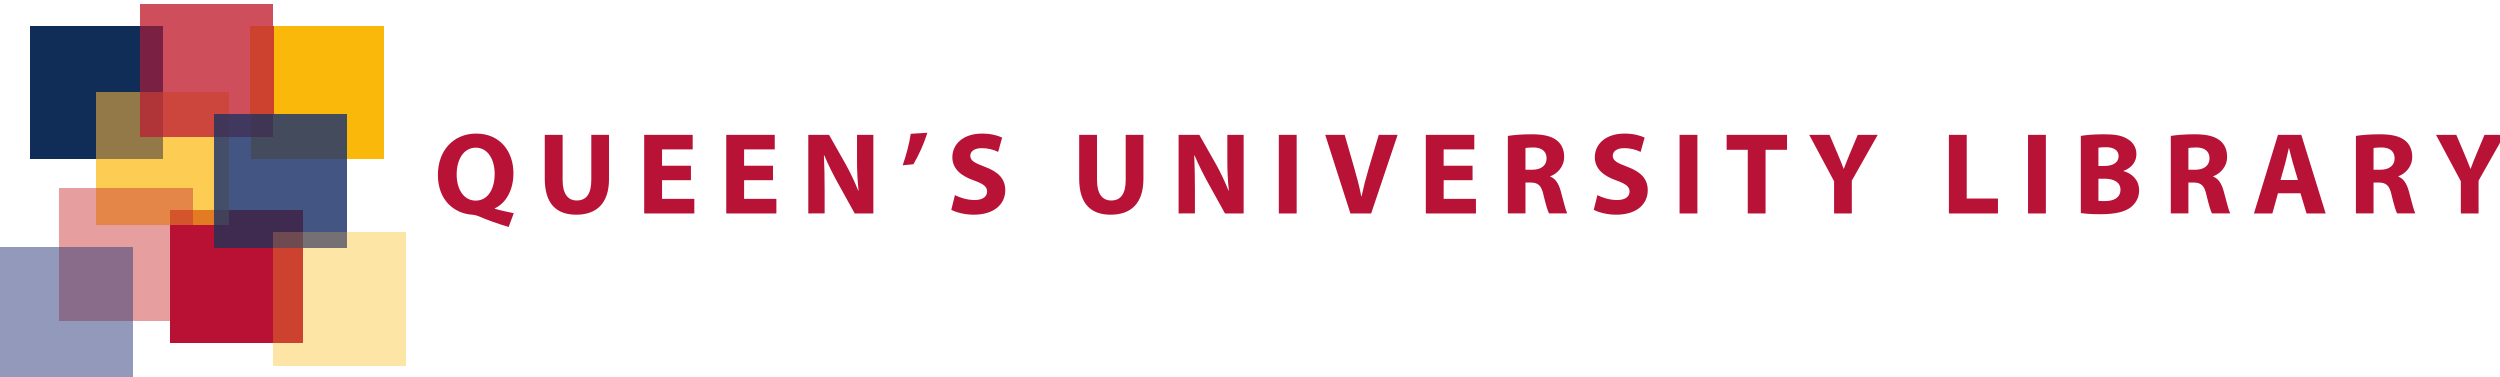
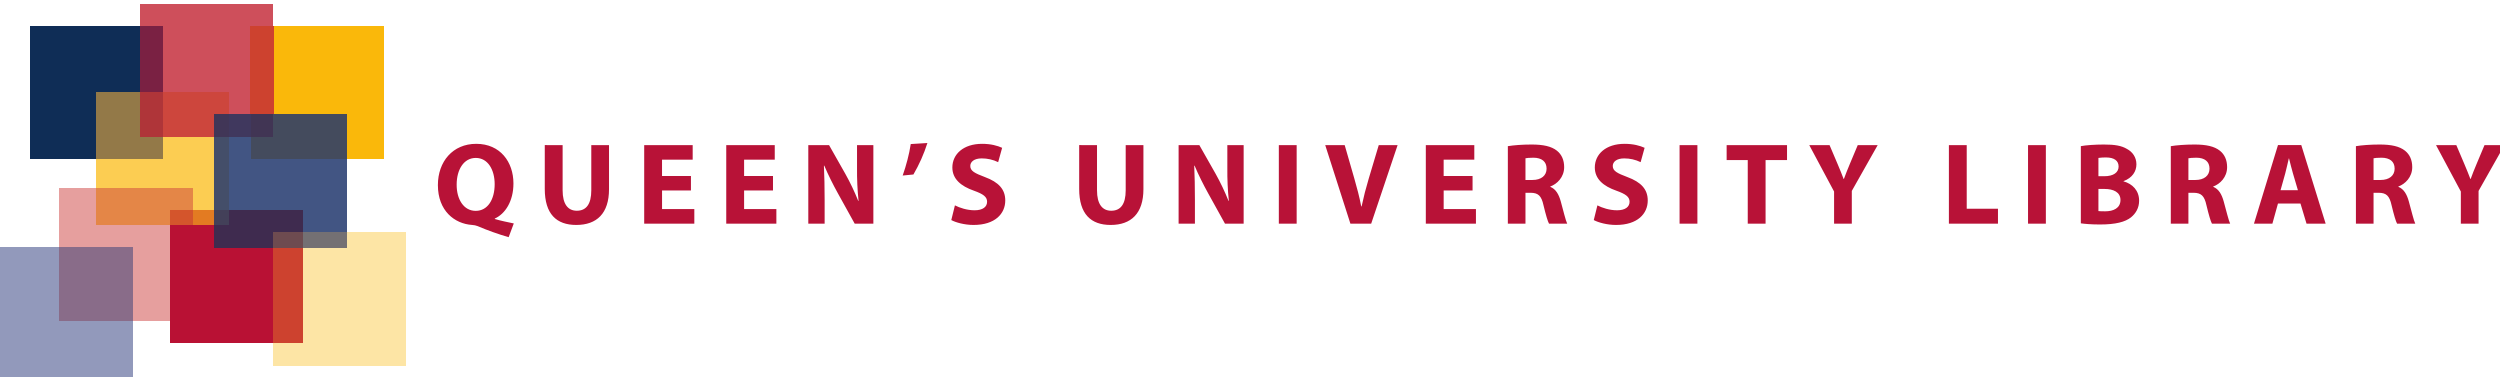
<svg xmlns="http://www.w3.org/2000/svg" width="465" height="70" viewBox="0 0 122 18">
  <g shape-rendering="crispEdges">
    <path d="M12.234 7.568v-6.49h6.501V7.58h-6.5v-.006z" fill="#fab80a" />
    <path d="M8.276 16.564v-6.49h6.5v6.502h-6.5v-.006z" fill="#b91134" />
    <path d="M1.44 7.568v-6.49h6.5V7.58h-6.5v-.006z" fill="#0f2d56" />
    <path d="M9.375 10.087V9.02H4.678V7.556h3.238v-1.08h2.544V10.1H9.375v-.006z" fill="#fccd52" />
    <path d="M9.375 10.806v-.731h1.085v.743H9.375v-.006z" fill="#e37b22" />
    <path d="M4.678 7.568v-3.25h2.183v2.158h1.08V7.58H4.677v-.006z" fill="#937948" />
    <path d="M11.155 5.409V4.342H7.916v-3.24H6.837V0h6.5v1.103h-1.079V5.42h-1.103v-.006z" fill="#ce4f5b" />
    <path d="M12.222 5.42V1.068h1.128v4.366h-1.128v-.006z" fill="#cd422f" />
    <path d="M6.837 4.33V1.079H7.94v3.263H6.837v-.006z" fill="#7a2143" />
    <path d="M7.904 6.5V4.306h3.287v1.127h-.72v1.08H7.905v-.007z" fill="#cd463d" />
    <path d="M6.837 6.488v-2.17H7.94V6.5H6.837v-.006z" fill="#af3539" />
    <path d="M14.753 11.167v-1.068h-3.598V6.476h1.103v1.08h4.679v3.623h-2.184v-.006z" fill="#425583" />
    <path d="M12.234 7.568V6.476h1.08v-1.08h3.623V7.58h-4.703v-.006z" fill="#444b5d" />
    <path d="M10.436 11.886v-1.092h.719v-.72h3.622v1.105h-1.44v.719h-2.901v-.006z" fill="#3f2b4f" />
    <path d="M10.436 10.087v-3.61h.743v3.622h-.743v-.006z" fill="#444e69" />
    <path d="M10.436 10.806v-.731h.743v.743h-.743v-.006z" fill="#434059" />
    <path d="M11.155 5.397h1.103V6.5h-1.103z" fill="#40385e" />
    <path d="M12.234 5.397h1.104V6.5h-1.104z" fill="#413554" />
    <path d="M10.436 5.397h.743V6.5h-.743z" fill="#413657" />
    <path d="M13.314 17.644v-1.092h1.439v-4.678h2.16v-.72h2.901v6.502h-6.5v-.006z" fill="#fde5a5" />
    <path d="M13.314 16.564v-4.69h1.463v4.702h-1.463v-.006z" fill="#cd422f" />
    <path d="M14.753 11.886v-.731h2.184v.743h-2.184v-.006z" fill="#747073" />
    <path d="M13.314 11.886v-.731h1.463v.743h-1.463v-.006z" fill="#6e4b50" />
    <path d="M6.477 15.485v-3.587H2.879V8.996h1.823v1.798H8.3v4.703H6.477v-.006z" fill="#e69f9e" />
    <path d="M8.276 15.485v-4.69H9.4v4.702H8.276v-.006z" fill="#b91134" />
    <path d="M4.678 10.806v-1.81h4.72v1.103H8.3v.72H4.678v-.007z" fill="#e48647" />
    <path d="M8.276 10.806v-.731H9.4v.743H8.276v-.006z" fill="#d4552c" />
    <path d="M0 18.363v-6.49h2.903v3.6H6.5v2.902H0v-.006z" fill="#9299bb" />
    <path d="M2.879 15.485v-3.611H6.5v3.623H2.879v-.006z" fill="#896c89" />
  </g>
  <g>
-     <path clip-path="url(#b)" d="M-250.178-9.108a13.271 13.271 0 0 1-1.513-.54.85.85 0 0 0-.267-.057c-.865-.057-1.673-.694-1.673-1.945 0-1.15.728-2.014 1.872-2.014 1.172 0 1.815.887 1.815 1.934 0 .87-.404 1.485-.91 1.712v.023c.295.086.625.154.927.216zm-1.604-1.285c.58 0 .922-.552.922-1.303 0-.7-.33-1.28-.922-1.28-.591 0-.933.58-.933 1.297-.005.728.347 1.286.928 1.286zm4.238-3.208v2.207c0 .66.25.995.694.995.455 0 .705-.318.705-.995v-2.207h.865v2.15c0 1.183-.597 1.746-1.599 1.746-.967 0-1.536-.534-1.536-1.757v-2.14zm6.262 2.212h-1.41v.91h1.575v.712h-2.446v-3.834h2.366v.71h-1.496v.797h1.411zm4.004 0h-1.41v.91h1.575v.712h-2.446v-3.834h2.367v.71h-1.496v.797h1.41zm1.723 1.622v-3.834h1.013l.796 1.405a11.133 11.133 0 0 1 .626 1.314h.017a14.26 14.26 0 0 1-.074-1.604v-1.115h.797v3.834h-.91l-.82-1.48c-.227-.409-.477-.904-.665-1.353l-.018.005c.023.506.035 1.047.035 1.672v1.155zm5.812-3.937a7.63 7.63 0 0 1-.682 1.536l-.524.051c.171-.489.319-1.035.393-1.536zm1.343 3.043c.233.12.591.24.961.24.398 0 .609-.166.609-.416 0-.239-.182-.375-.643-.54-.637-.222-1.052-.575-1.052-1.132 0-.654.546-1.155 1.45-1.155.432 0 .751.091.979.194l-.194.7a1.82 1.82 0 0 0-.802-.183c-.375 0-.558.17-.558.37 0 .244.217.353.711.54.678.25.996.603.996 1.144 0 .642-.495 1.194-1.547 1.194-.438 0-.87-.12-1.087-.239zm6.934-2.94v2.207c0 .66.25.995.694.995.456 0 .706-.318.706-.995v-2.207h.865v2.15c0 1.183-.598 1.746-1.599 1.746-.967 0-1.536-.534-1.536-1.757v-2.14zm3.982 3.834v-3.834h1.012l.797 1.405a11.133 11.133 0 0 1 .625 1.314h.017a14.262 14.262 0 0 1-.073-1.604v-1.115h.796v3.834h-.91l-.82-1.48c-.227-.409-.477-.904-.665-1.353l-.017.005c.023.506.034 1.047.034 1.672v1.155zm4.891-3.834h.87v3.834h-.87zm3.493 3.834l-1.229-3.834h.95l.467 1.62c.13.456.25.894.34 1.372h.018a16.777 16.777 0 0 1 .347-1.354l.49-1.638h.92l-1.29 3.834zm5.961-1.622h-1.41v.91h1.575v.712h-2.446v-3.834h2.366v.71h-1.496v.797h1.411zm1.723-2.161c.279-.046.694-.08 1.155-.08.568 0 .967.085 1.24.302.227.182.352.45.352.802 0 .49-.347.825-.676.944v.017c.267.108.415.364.512.717.119.432.238.933.312 1.08h-.887c-.063-.113-.154-.42-.268-.893-.102-.478-.267-.608-.62-.614h-.261v1.507h-.86v-3.782zm.859 1.65h.34c.433 0 .69-.217.69-.552 0-.353-.24-.53-.638-.535-.21 0-.33.017-.392.028zm3.51 1.24c.233.12.59.239.96.239.399 0 .61-.166.61-.416 0-.239-.183-.375-.644-.54-.637-.222-1.052-.575-1.052-1.132 0-.654.546-1.155 1.45-1.155.433 0 .752.091.98.194l-.194.7a1.82 1.82 0 0 0-.802-.183c-.375 0-.558.17-.558.37 0 .244.216.353.711.54.677.25.996.603.996 1.144 0 .642-.495 1.194-1.547 1.194-.439 0-.87-.12-1.087-.239zm4.01-2.941h.87v3.834h-.87zm3.327.728h-1.03v-.728h2.947v.728h-1.047v3.106h-.87zm4.213 3.106v-1.57l-1.211-2.264h.99l.392.921c.12.279.2.484.296.734h.011c.086-.239.177-.46.29-.734l.387-.921h.973l-1.263 2.235v1.599zm5.603-3.834h.87v3.106h1.525v.728h-2.395zm3.862 0h.87v3.834h-.87zm2.577.05c.227-.045.688-.079 1.12-.079.53 0 .854.051 1.132.216.268.143.46.404.46.751 0 .342-.198.66-.63.82v.01c.438.12.762.45.762.945 0 .347-.16.62-.398.813-.28.223-.746.347-1.508.347-.427 0-.745-.028-.938-.056zm.858 1.468h.285c.455 0 .7-.187.7-.472 0-.29-.222-.444-.615-.444a2.36 2.36 0 0 0-.37.023v.893zm0 1.701c.086.011.188.011.336.011.392 0 .74-.153.74-.551 0-.387-.348-.54-.78-.54h-.296zm3.533-3.168c.278-.046.694-.08 1.154-.08.569 0 .967.085 1.24.302.228.182.353.45.353.802 0 .49-.347.825-.677.944v.017c.268.108.415.364.512.717.12.432.24.933.313 1.08h-.888c-.062-.113-.153-.42-.267-.893-.102-.478-.267-.608-.62-.614h-.262v1.507h-.859v-3.782zm.858 1.65h.342c.432 0 .688-.217.688-.552 0-.353-.239-.53-.637-.535-.21 0-.33.017-.393.028zm4.371 1.149l-.273.984h-.899l1.172-3.835h1.138l1.189 3.835h-.933l-.296-.984zm.973-.649l-.24-.813c-.067-.228-.136-.512-.193-.74h-.011c-.057.228-.114.518-.176.74l-.228.813zm2.832-2.15c.279-.046.694-.08 1.155-.08.568 0 .967.085 1.24.302.227.182.352.45.352.802 0 .49-.347.825-.676.944v.017c.267.108.415.364.511.717.12.432.24.933.313 1.08h-.887c-.063-.113-.154-.42-.268-.893-.102-.478-.267-.608-.62-.614h-.261v1.507h-.86v-3.782zm.859 1.65h.341c.432 0 .688-.217.688-.552 0-.353-.239-.53-.637-.535-.21 0-.33.017-.392.028zm4.26 2.133v-1.57l-1.211-2.264h.99l.392.921c.12.279.199.484.296.734h.011c.085-.239.176-.46.29-.734l.387-.921h.973l-1.263 2.235v1.599z" fill="#b81237" transform="translate(275 20)" />
+     <path clip-path="url(#b)" d="M-250.178-9.108a13.271 13.271 0 0 1-1.513-.54.85.85 0 0 0-.267-.057c-.865-.057-1.673-.694-1.673-1.945 0-1.15.728-2.014 1.872-2.014 1.172 0 1.815.887 1.815 1.934 0 .87-.404 1.485-.91 1.712v.023c.295.086.625.154.927.216zm-1.604-1.285c.58 0 .922-.552.922-1.303 0-.7-.33-1.28-.922-1.28-.591 0-.933.58-.933 1.297-.005.728.347 1.286.928 1.286zm4.238-3.208v2.207c0 .66.25.995.694.995.455 0 .705-.318.705-.995v-2.207h.865v2.15c0 1.183-.597 1.746-1.599 1.746-.967 0-1.536-.534-1.536-1.757v-2.14zm6.262 2.212h-1.41v.91h1.575v.712h-2.446v-3.834h2.366v.71h-1.496v.797h1.411zm4.004 0h-1.41v.91h1.575v.712h-2.446v-3.834h2.367v.71h-1.496v.797h1.41zm1.723 1.622v-3.834h1.013l.796 1.405a11.133 11.133 0 0 1 .626 1.314h.017a14.26 14.26 0 0 1-.074-1.604v-1.115h.797v3.834h-.91l-.82-1.48c-.227-.409-.477-.904-.665-1.353l-.018.005c.023.506.035 1.047.035 1.672v1.155zm5.812-3.937a7.63 7.63 0 0 1-.682 1.536l-.524.051c.171-.489.319-1.035.393-1.536zm1.343 3.043c.233.12.591.24.961.24.398 0 .609-.166.609-.416 0-.239-.182-.375-.643-.54-.637-.222-1.052-.575-1.052-1.132 0-.654.546-1.155 1.45-1.155.432 0 .751.091.979.194l-.194.7a1.82 1.82 0 0 0-.802-.183c-.375 0-.558.17-.558.37 0 .244.217.353.711.54.678.25.996.603.996 1.144 0 .642-.495 1.194-1.547 1.194-.438 0-.87-.12-1.087-.239zm6.934-2.94v2.207c0 .66.25.995.694.995.456 0 .706-.318.706-.995v-2.207h.865v2.15c0 1.183-.598 1.746-1.599 1.746-.967 0-1.536-.534-1.536-1.757v-2.14zm3.982 3.834v-3.834h1.012l.797 1.405a11.133 11.133 0 0 1 .625 1.314h.017a14.262 14.262 0 0 1-.073-1.604v-1.115h.796v3.834h-.91l-.82-1.48c-.227-.409-.477-.904-.665-1.353l-.017.005c.023.506.034 1.047.034 1.672v1.155zm4.891-3.834h.87v3.834h-.87zm3.493 3.834l-1.229-3.834h.95l.467 1.62c.13.456.25.894.34 1.372h.018a16.777 16.777 0 0 1 .347-1.354l.49-1.638h.92l-1.29 3.834zm5.961-1.622h-1.41v.91h1.575v.712h-2.446v-3.834h2.366v.71h-1.496v.797h1.411zm1.723-2.161c.279-.046.694-.08 1.155-.08.568 0 .967.085 1.24.302.227.182.352.45.352.802 0 .49-.347.825-.676.944v.017c.267.108.415.364.512.717.119.432.238.933.312 1.08h-.887c-.063-.113-.154-.42-.268-.893-.102-.478-.267-.608-.62-.614h-.261v1.507h-.86v-3.782zm.859 1.65h.34c.433 0 .69-.217.69-.552 0-.353-.24-.53-.638-.535-.21 0-.33.017-.392.028zm3.51 1.24c.233.12.59.239.96.239.399 0 .61-.166.61-.416 0-.239-.183-.375-.644-.54-.637-.222-1.052-.575-1.052-1.132 0-.654.546-1.155 1.45-1.155.433 0 .752.091.98.194l-.194.7a1.82 1.82 0 0 0-.802-.183c-.375 0-.558.17-.558.37 0 .244.216.353.711.54.677.25.996.603.996 1.144 0 .642-.495 1.194-1.547 1.194-.439 0-.87-.12-1.087-.239zm4.01-2.941h.87v3.834h-.87zm3.327.728h-1.03v-.728h2.947v.728h-1.047v3.106h-.87zm4.213 3.106v-1.57l-1.211-2.264h.99l.392.921c.12.279.2.484.296.734h.011c.086-.239.177-.46.29-.734l.387-.921h.973l-1.263 2.235v1.599zm5.603-3.834h.87v3.106h1.525v.728h-2.395zm3.862 0h.87v3.834h-.87zm2.577.05c.227-.045.688-.079 1.12-.079.53 0 .854.051 1.132.216.268.143.46.404.46.751 0 .342-.198.66-.63.82v.01c.438.12.762.45.762.945 0 .347-.16.62-.398.813-.28.223-.746.347-1.508.347-.427 0-.745-.028-.938-.056zm.858 1.468h.285c.455 0 .7-.187.7-.472 0-.29-.222-.444-.615-.444a2.36 2.36 0 0 0-.37.023v.893zm0 1.701c.086.011.188.011.336.011.392 0 .74-.153.74-.551 0-.387-.348-.54-.78-.54h-.296zm3.533-3.168c.278-.046.694-.08 1.154-.08.569 0 .967.085 1.24.302.228.182.353.45.353.802 0 .49-.347.825-.677.944v.017c.268.108.415.364.512.717.12.432.24.933.313 1.08h-.888c-.062-.113-.153-.42-.267-.893-.102-.478-.267-.608-.62-.614h-.262v1.507h-.859v-3.782zm.858 1.65h.342c.432 0 .688-.217.688-.552 0-.353-.239-.53-.637-.535-.21 0-.33.017-.393.028zm4.371 1.149l-.273.984h-.899l1.172-3.835h1.138l1.189 3.835h-.933l-.296-.984zm.973-.649l-.24-.813c-.067-.228-.136-.512-.193-.74h-.011c-.057.228-.114.518-.176.74l-.228.813zm2.832-2.15c.279-.046.694-.08 1.155-.08.568 0 .967.085 1.24.302.227.182.352.45.352.802 0 .49-.347.825-.676.944v.017c.267.108.415.364.511.717.12.432.24.933.313 1.08h-.887c-.063-.113-.154-.42-.268-.893-.102-.478-.267-.608-.62-.614h-.261v1.507h-.86v-3.782zm.859 1.65h.341c.432 0 .688-.217.688-.552 0-.353-.239-.53-.637-.535-.21 0-.33.017-.392.028zm4.26 2.133v-1.57l-1.211-2.264h.99l.392.921c.12.279.199.484.296.734h.011c.085-.239.176-.46.29-.734l.387-.921h.973l-1.263 2.235v1.599z" fill="#b81237" transform="translate(275 20.5)" />
  </g>
</svg>
